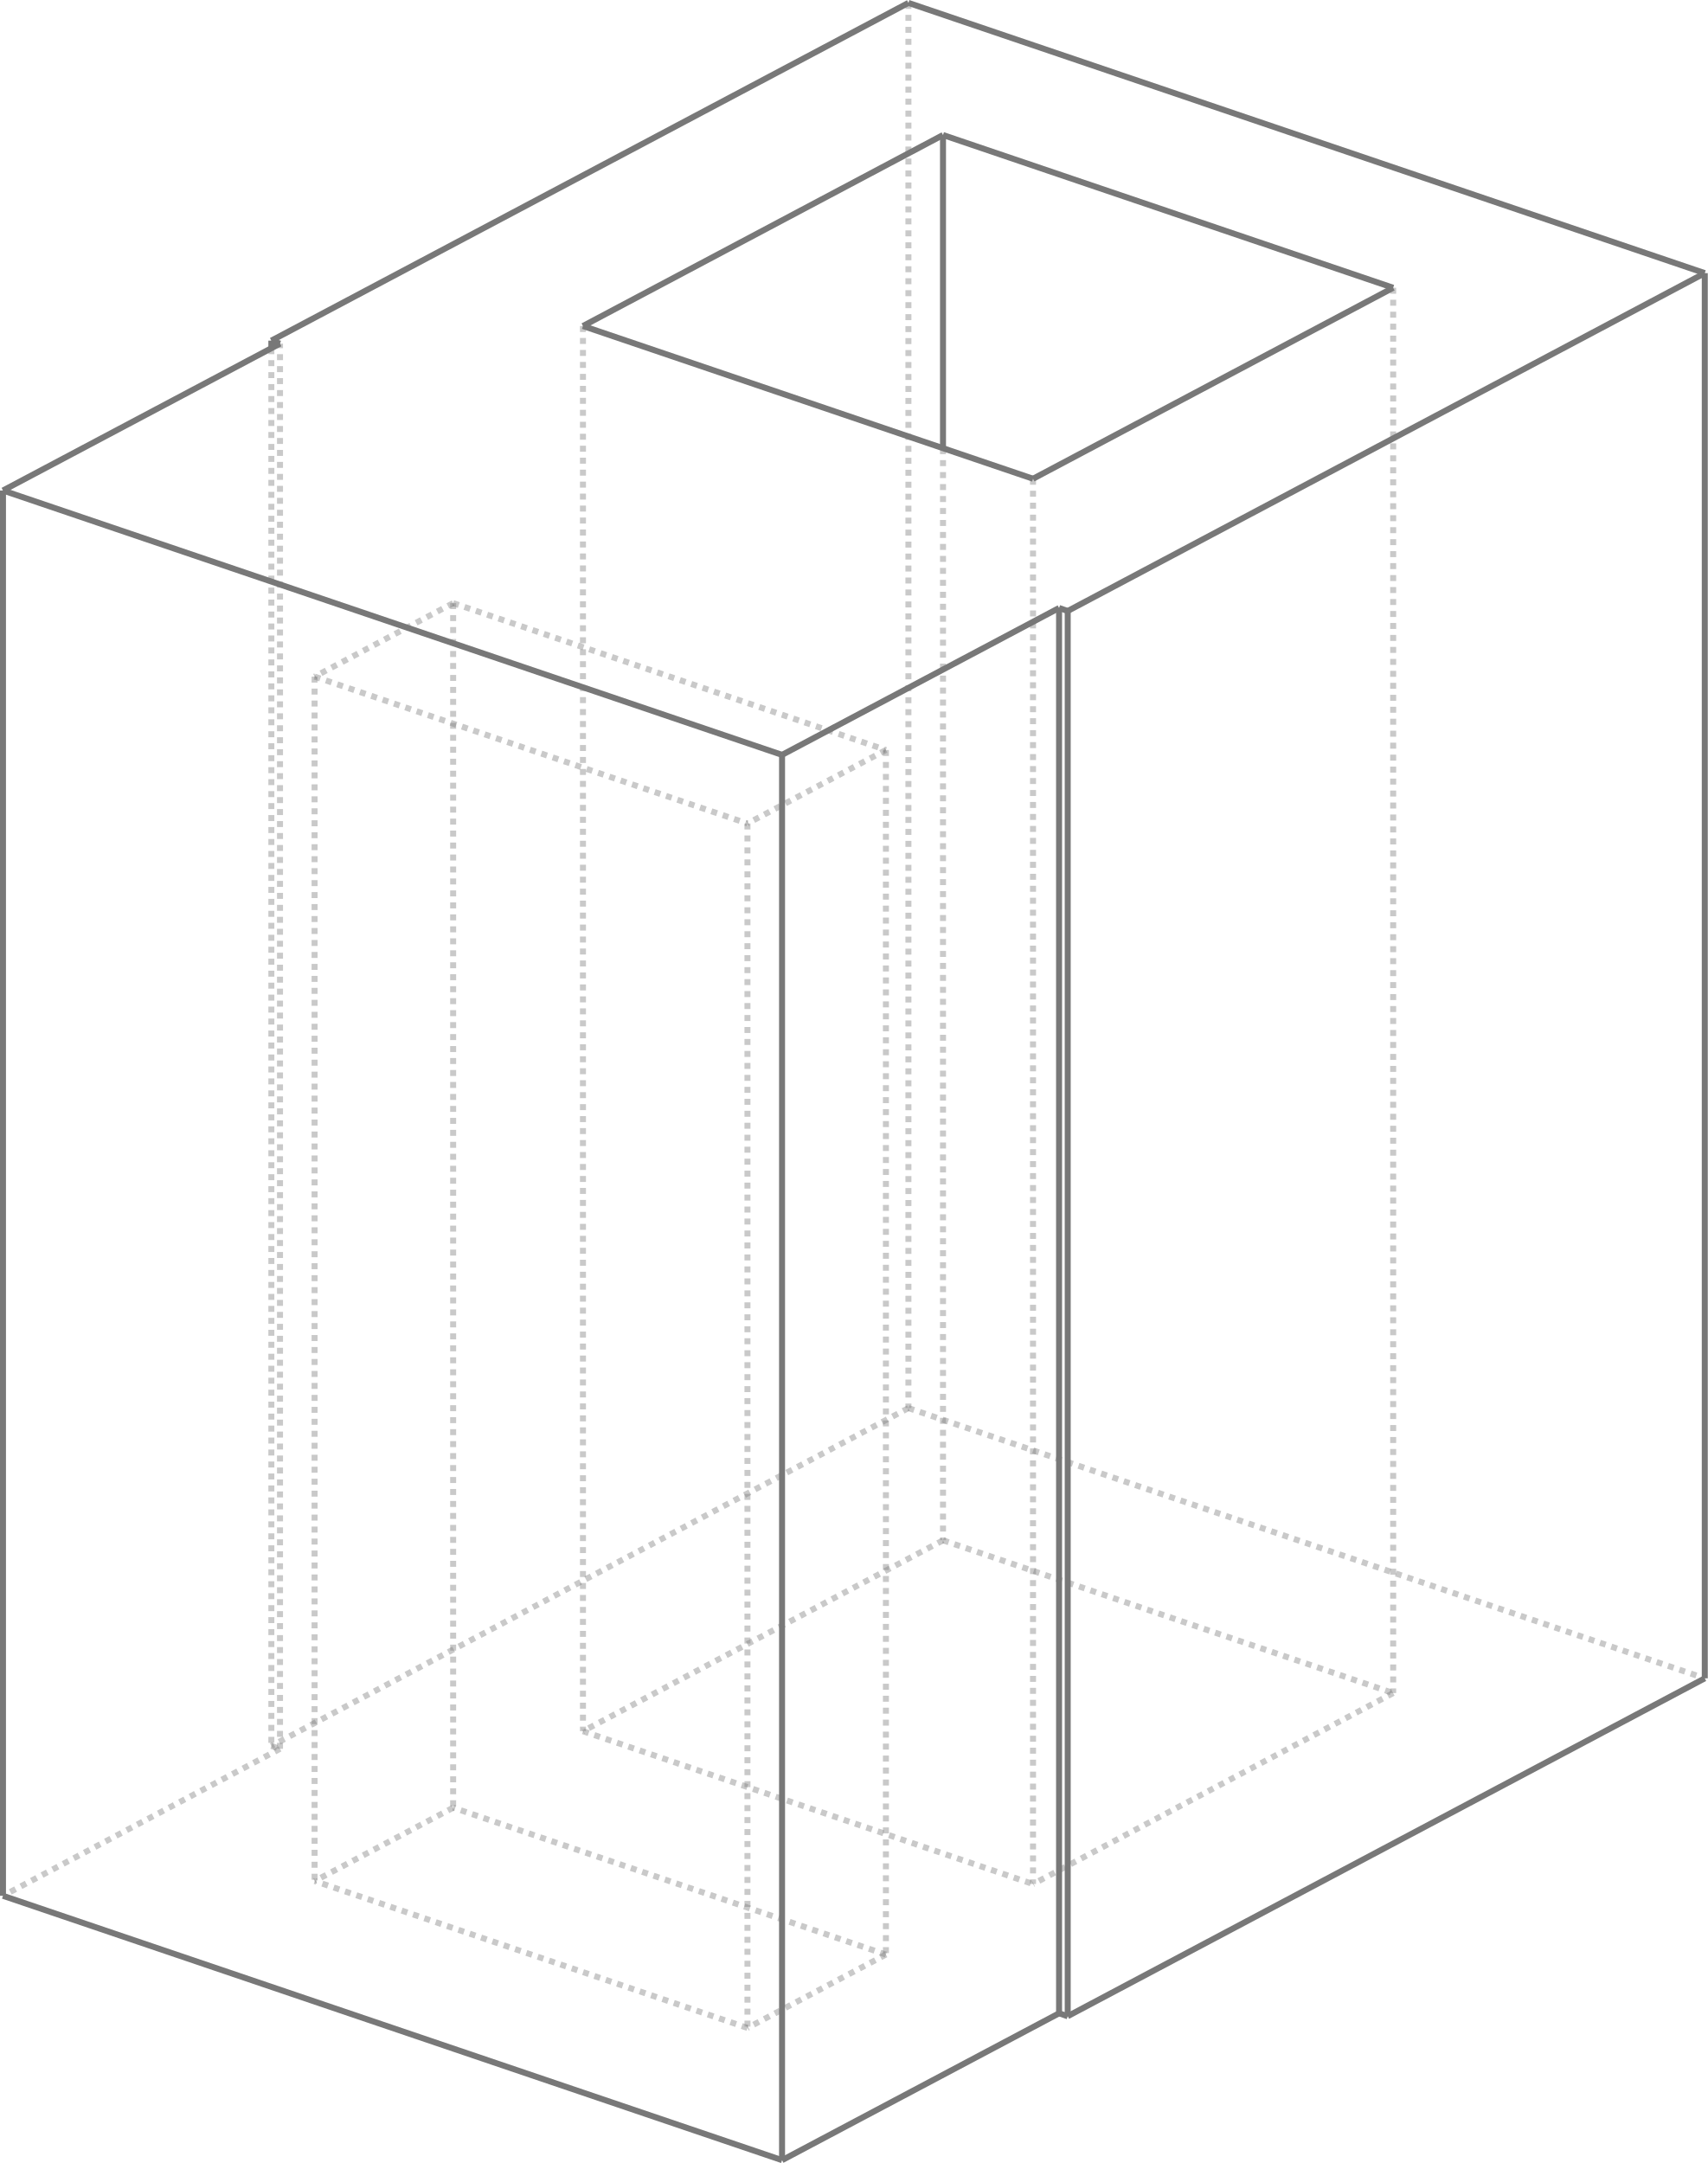
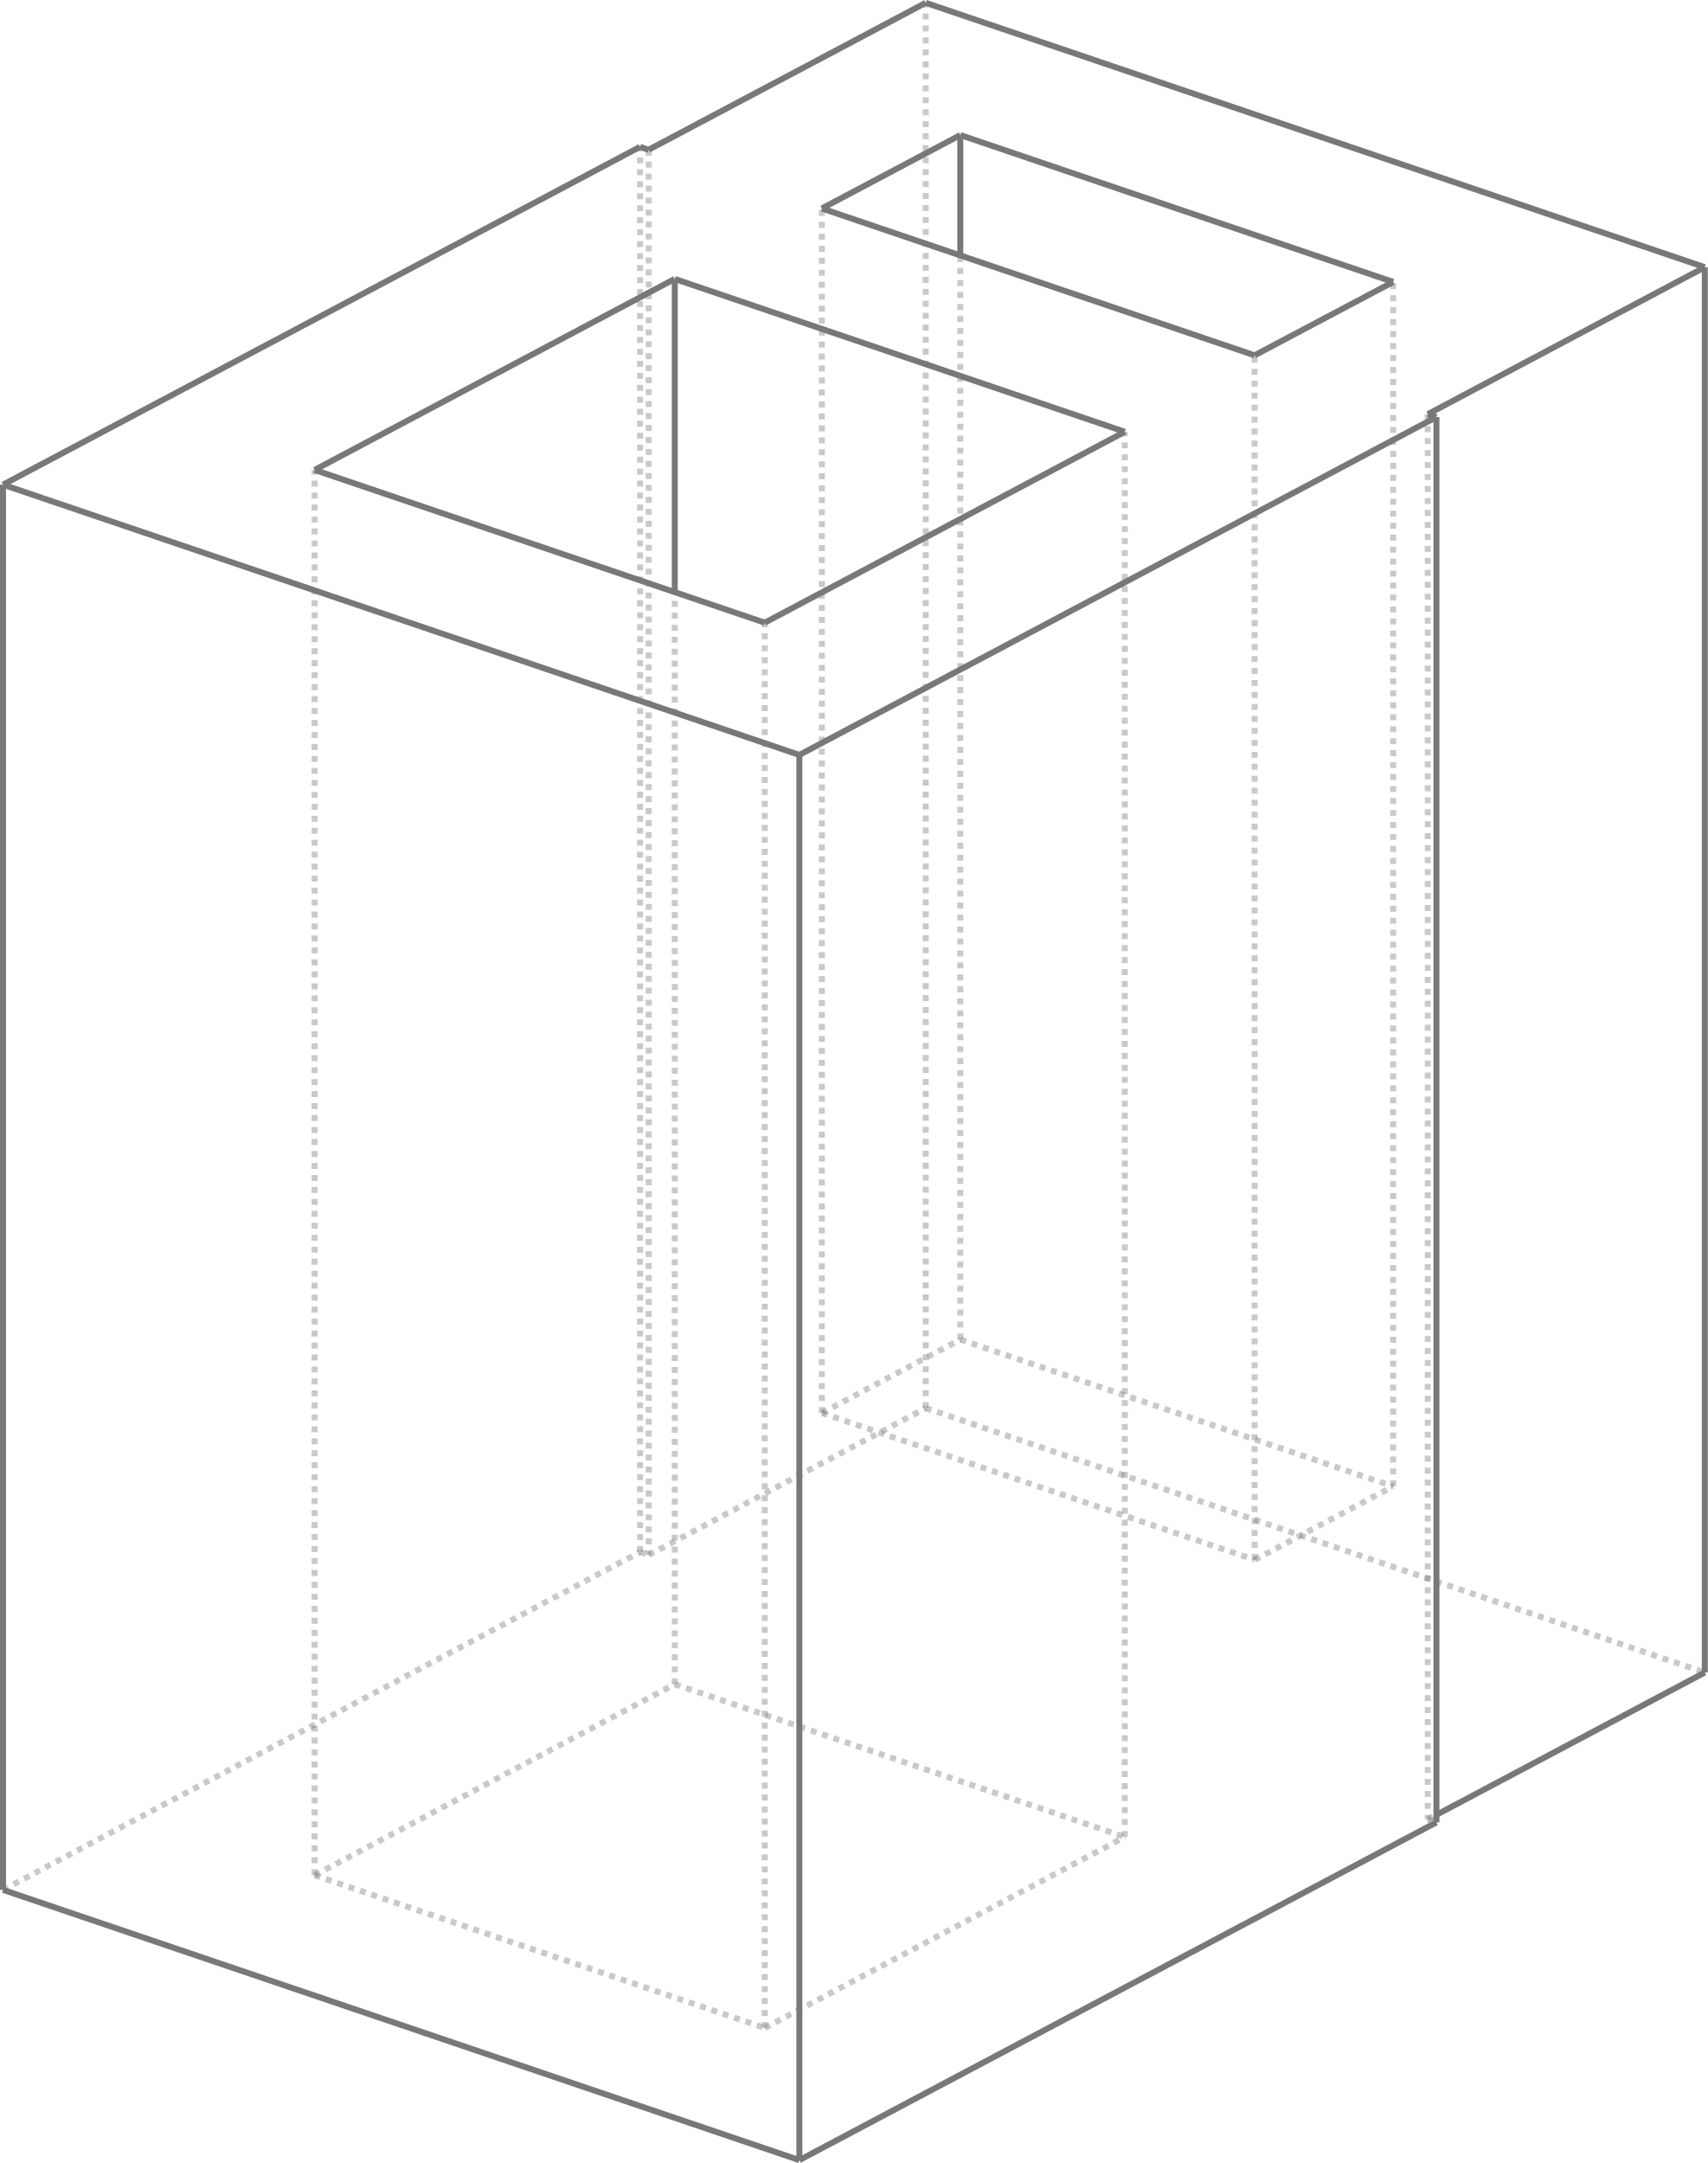
- <svg xmlns="http://www.w3.org/2000/svg" width="284.966" height="360.947" version="1.1" id="svg51">
-   <defs id="defs51" />
-   <g transform="matrix(18.49715,0,0,-18.49715,141.7609,180.7186)" stroke-width="0.054" fill="none" id="g51">
-     <g stroke="rgb(120,120,120,0.4)" fill="none" stroke-dasharray="0.054, 0.054" id="g27">
-       <path d="M 0.531,9.744 V -2.933" id="path1" />
-       <path d="M 0.531,-2.933 -5.216,-5.981" id="path2" />
-       <path d="M -5.216,6.629 V -5.981" id="path3" />
-       <path d="M 0.531,-2.933 7.715,-5.371" id="path4" />
-       <path d="m -5.216,-5.981 0.078,-0.027" id="path5" />
-       <path d="M -5.138,-6.007 -7.637,-7.333" id="path6" />
-       <path d="M 0.843,-4.126 -2.405,-5.848" id="path7" />
-       <path d="M -2.405,-5.848 1.655,-7.227" id="path8" />
-       <path d="M 4.904,-5.504 1.655,-7.227" id="path9" />
-       <path d="M 0.843,-4.126 4.904,-5.504" id="path10" />
-       <path d="m 0.328,-7.863 -3.904,1.325" id="path11" />
-       <path d="M -3.576,-6.538 -4.826,-7.2" id="path12" />
-       <path d="m -0.921,-8.525 -3.904,1.325" id="path13" />
-       <path d="M 0.328,-7.863 -0.921,-8.525" id="path14" />
-       <path d="M -5.138,-6.007 V 6.67" id="path15" />
-       <path d="m 0.843,5.727 v -9.852" id="path16" />
-       <path d="M -2.405,6.829 V -5.848" id="path17" />
-       <path d="M 4.904,7.174 V -5.504" id="path18" />
-       <path d="M 1.655,5.451 V -7.227" id="path19" />
-       <path d="M 0.328,3.004 V -7.863" id="path20" />
-       <path d="M -3.576,4.329 V -6.538" id="path21" />
-       <path d="M -3.576,4.329 0.328,3.004" id="path22" />
-       <path d="M -0.921,2.341 V -8.525" id="path23" />
-       <path d="M 0.328,3.004 -0.921,2.341" id="path24" />
-       <path d="M -4.826,3.666 V -7.2" id="path25" />
-       <path d="m -4.826,3.666 3.904,-1.325" id="path26" />
-       <path d="M -3.576,4.329 -4.826,3.666" id="path27" />
+ <svg xmlns="http://www.w3.org/2000/svg" width="284.966" height="360.947" version="1.1" id="svg52">
+   <defs id="defs52" />
+   <g transform="matrix(18.49715,0,0,-18.49715,143.2053,180.2284)" stroke-width="0.054" fill="none" id="g52">
+     <g stroke="rgb(120,120,120,0.4)" fill="none" stroke-dasharray="0.054, 0.054" id="g26">
+       <path d="M -1.968,-4.258 V 8.419" id="path1" />
+       <path d="m -7.715,-7.306 5.747,3.048" id="path2" />
+       <path d="m -1.968,-4.258 0.078,-0.027" id="path3" />
+       <path d="M -1.89,8.393 V -4.285" id="path4" />
+       <path d="m 5.138,-6.67 0.078,-0.027" id="path5" />
+       <path d="m 5.138,-6.67 0.078,0.041" id="path6" />
+       <path d="M 0.609,-2.96 7.637,-5.345" id="path7" />
+       <path d="m -1.89,-4.285 2.499,1.325" id="path8" />
+       <path d="m -4.904,-7.174 3.248,1.723" id="path9" />
+       <path d="M -1.655,-5.451 2.405,-6.829" id="path10" />
+       <path d="M -0.843,-8.552 2.405,-6.829" id="path11" />
+       <path d="m -4.904,-7.174 4.061,-1.378" id="path12" />
+       <path d="M -4.904,-7.174 V 5.504" id="path13" />
+       <path d="m -1.655,-5.451 v 9.852" id="path14" />
+       <path d="M -0.843,-8.552 V 4.126" id="path15" />
+       <path d="M 2.405,-6.829 V 5.848" id="path16" />
+       <path d="M 5.138,6.007 V -6.67" id="path17" />
+       <path d="M 0.609,-2.96 V 9.718" id="path18" />
+       <path d="M 3.576,-4.329 V 6.538" id="path19" />
+       <path d="M -0.328,-3.004 V 7.863" id="path20" />
+       <path d="m -0.328,-3.004 3.904,-1.325" id="path21" />
+       <path d="M 4.826,-3.666 V 7.2" id="path22" />
+       <path d="m 3.576,-4.329 1.249,0.663" id="path23" />
+       <path d="m 0.921,-2.341 v 9.78" id="path24" />
+       <path d="m 0.921,-2.341 3.904,-1.325" id="path25" />
+       <path d="m -0.328,-3.004 1.249,0.663" id="path26" />
    </g>
-     <g stroke="#787878" fill="none" id="g50">
-       <path d="M -5.216,6.697 V 6.629" id="path28" />
-       <path d="M 0.531,9.744 -5.216,6.697" id="path29" />
-       <path d="M 0.531,9.744 7.715,7.306" id="path30" />
-       <path d="M 7.715,7.306 V -5.371" id="path31" />
-       <path d="M 7.715,-5.371 1.968,-8.419" id="path32" />
-       <path d="m 1.89,-8.393 0.078,-0.027" id="path33" />
-       <path d="M 1.89,-8.393 -0.609,-9.718" id="path34" />
-       <path d="m -7.637,-7.333 7.028,-2.385" id="path35" />
-       <path d="m -5.216,6.697 0.078,-0.027" id="path36" />
-       <path d="M 7.715,7.306 1.968,4.258" id="path37" />
-       <path d="m 1.89,4.285 0.078,-0.027" id="path38" />
-       <path d="M 1.89,4.285 -0.609,2.96" id="path39" />
-       <path d="m -7.637,5.345 7.028,-2.385" id="path40" />
-       <path d="M -5.138,6.67 -7.637,5.345" id="path41" />
-       <path d="M 0.843,8.552 -2.405,6.829" id="path42" />
-       <path d="M -2.405,6.829 1.655,5.451" id="path43" />
-       <path d="M 4.904,7.174 1.655,5.451" id="path44" />
-       <path d="M 0.843,8.552 4.904,7.174" id="path45" />
-       <path d="M 1.968,4.258 V -8.419" id="path46" />
-       <path d="M 0.843,8.552 V 5.727" id="path47" />
-       <path d="M 1.89,-8.393 V 4.285" id="path48" />
-       <path d="M -7.637,5.345 V -7.333" id="path49" />
-       <path d="M -0.609,2.96 V -9.718" id="path50" />
+     <g stroke="#787878" fill="none" id="g51">
+       <path d="M -7.715,-7.306 V 5.371" id="path27" />
+       <path d="m -7.715,5.371 5.747,3.048" id="path28" />
+       <path d="m -7.715,-7.306 7.184,-2.438" id="path29" />
+       <path d="M -0.531,-9.744 V 2.933" id="path30" />
+       <path d="M -7.715,5.371 -0.531,2.933" id="path31" />
+       <path d="m -1.968,8.419 0.078,-0.027" id="path32" />
+       <path d="M -0.531,2.933 5.216,5.981" id="path33" />
+       <path d="M 5.138,6.007 5.216,5.981" id="path34" />
+       <path d="M 5.138,6.007 7.637,7.333" id="path35" />
+       <path d="M 0.609,9.718 7.637,7.333" id="path36" />
+       <path d="M -1.89,8.393 0.609,9.718" id="path37" />
+       <path d="m -4.904,5.504 3.248,1.723" id="path38" />
+       <path d="M -1.655,7.227 2.405,5.848" id="path39" />
+       <path d="M -0.843,4.126 2.405,5.848" id="path40" />
+       <path d="M -4.904,5.504 -0.843,4.126" id="path41" />
+       <path d="m 3.576,6.538 -3.904,1.325" id="path42" />
+       <path d="M -0.328,7.863 0.921,8.525" id="path43" />
+       <path d="M 4.826,7.2 0.921,8.525" id="path44" />
+       <path d="M 3.576,6.538 4.826,7.2" id="path45" />
+       <path d="M -0.531,-9.744 5.216,-6.697" id="path46" />
+       <path d="M 5.216,-6.629 7.637,-5.345" id="path47" />
+       <path d="M 5.216,-6.697 V 5.981" id="path48" />
+       <path d="M -1.655,4.401 V 7.227" id="path49" />
+       <path d="M 7.637,-5.345 V 7.333" id="path50" />
+       <path d="M 0.921,7.439 V 8.525" id="path51" />
    </g>
  </g>
</svg>
